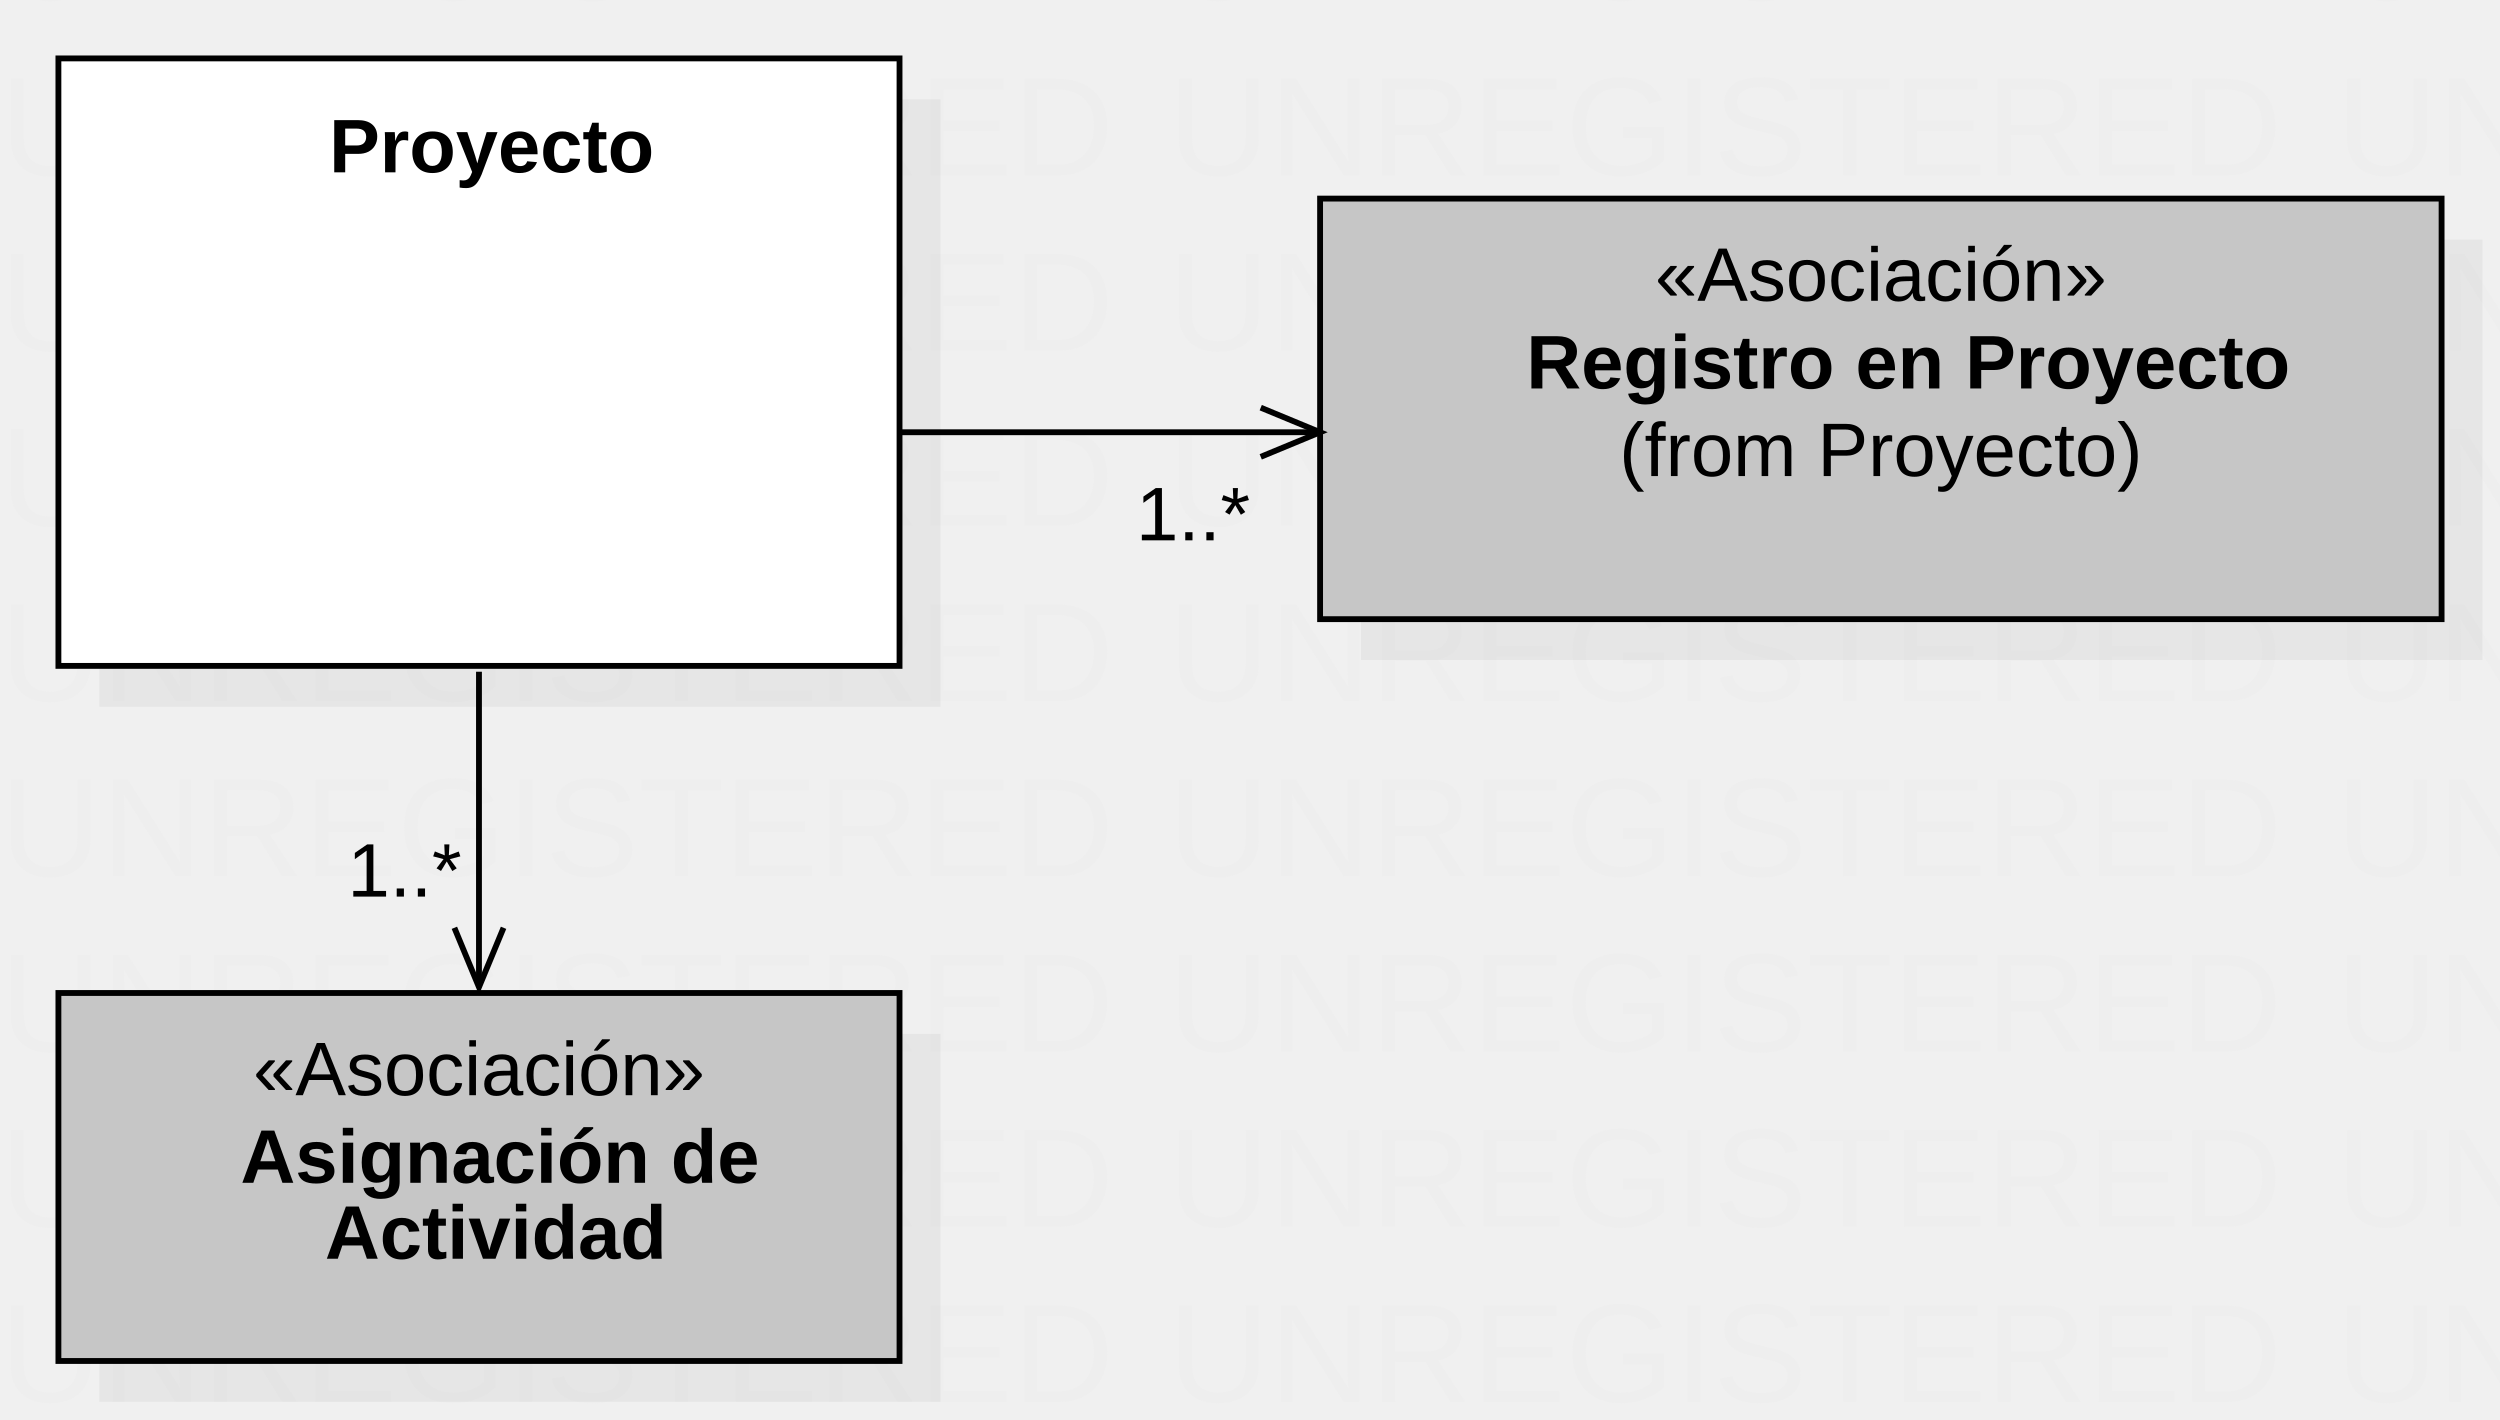
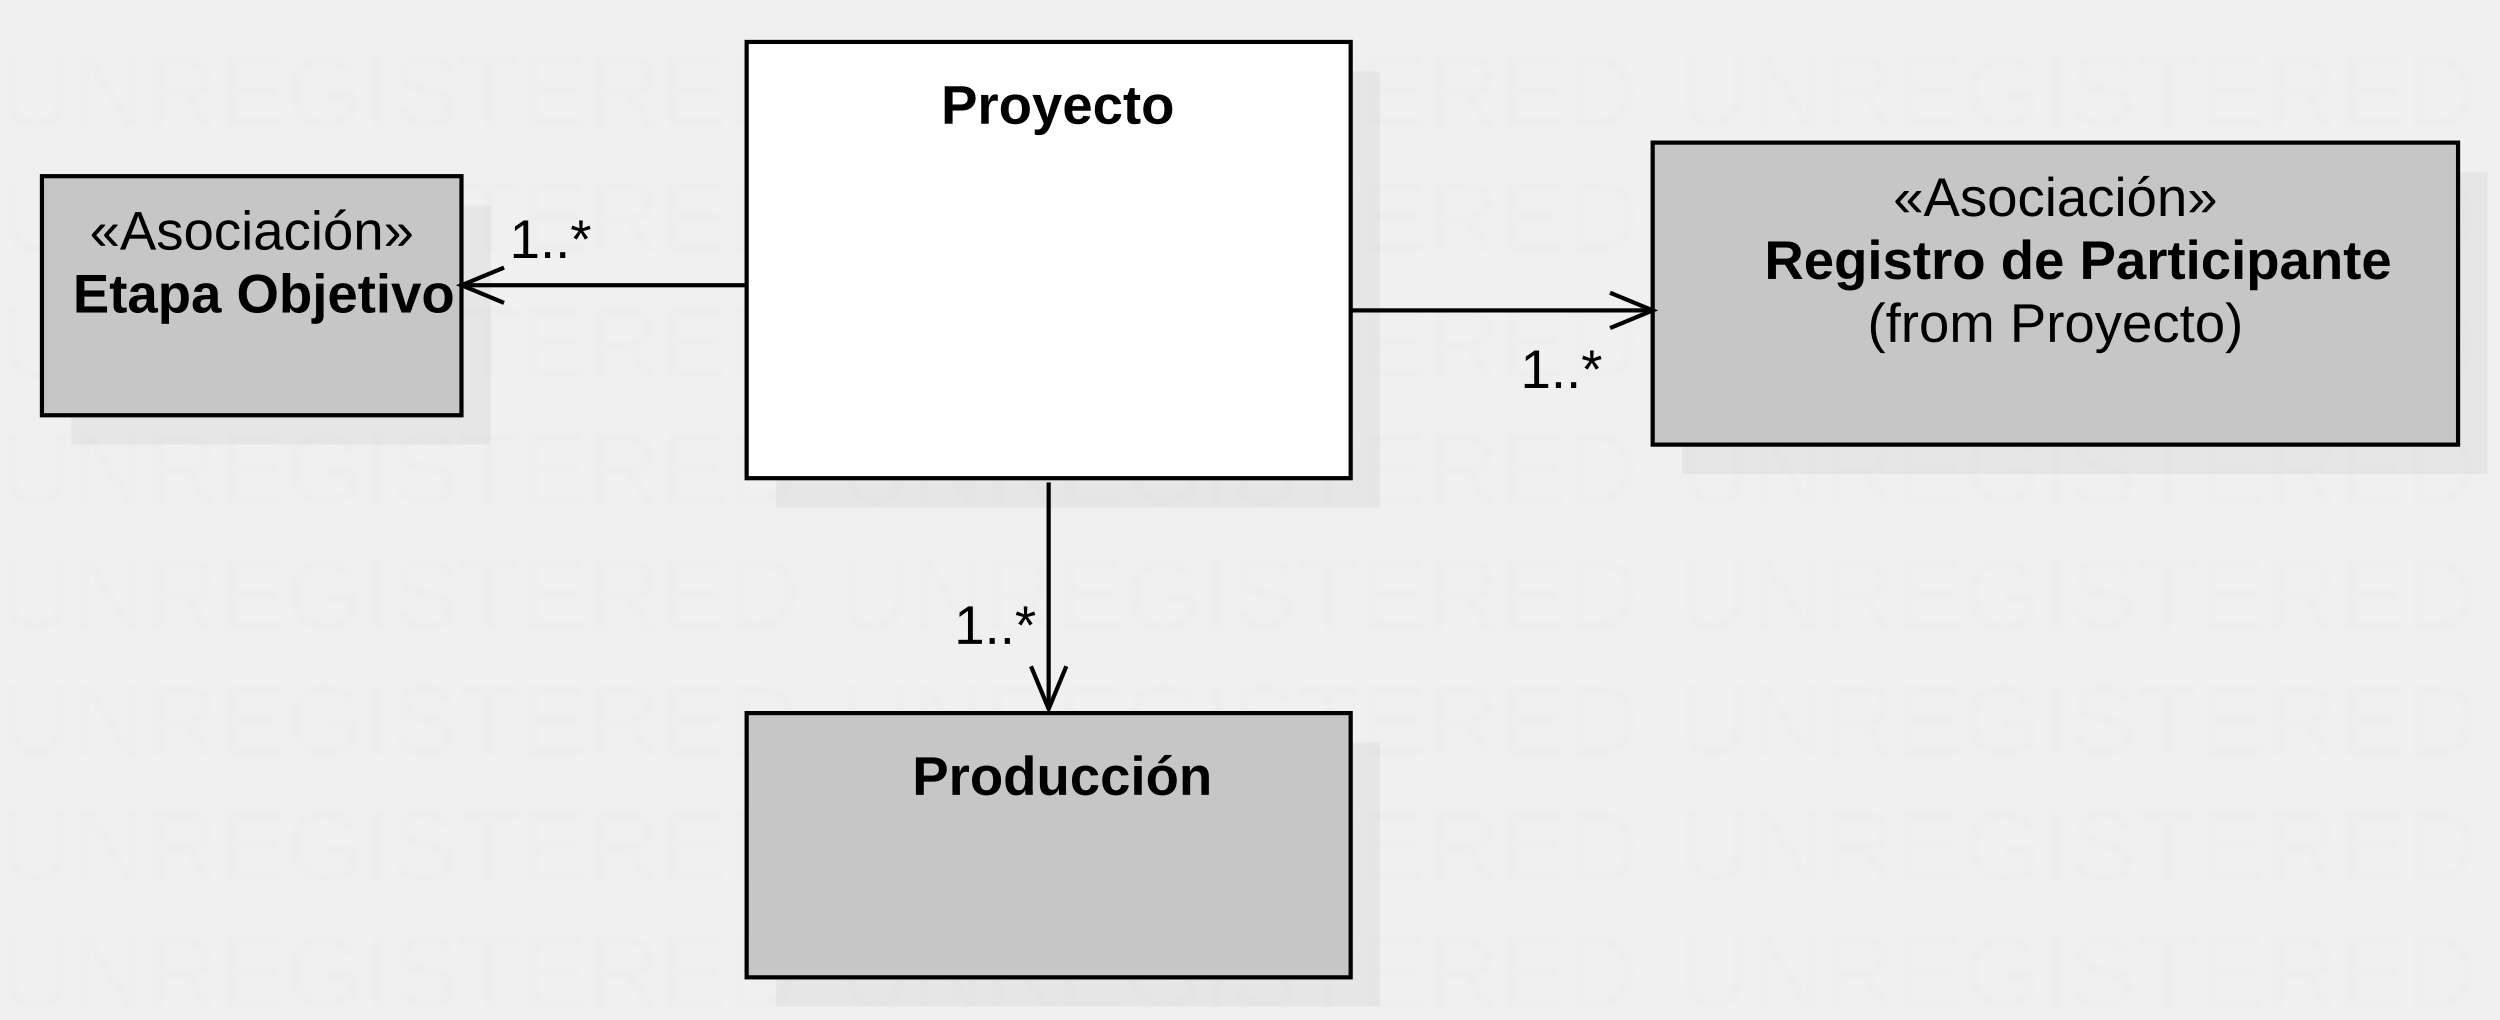
- <svg xmlns="http://www.w3.org/2000/svg" version="1.1" width="428" height="243">
+ <svg xmlns="http://www.w3.org/2000/svg" version="1.1" width="596" height="243">
  <defs />
  <g>
    <text fill="#eeeeee" stroke="none" font-family="Arial" font-size="24px" font-style="normal" font-weight="normal" text-decoration="none" x="0" y="0">UNREGISTERED</text>
    <text fill="#eeeeee" stroke="none" font-family="Arial" font-size="24px" font-style="normal" font-weight="normal" text-decoration="none" x="0" y="30">UNREGISTERED</text>
    <text fill="#eeeeee" stroke="none" font-family="Arial" font-size="24px" font-style="normal" font-weight="normal" text-decoration="none" x="0" y="60">UNREGISTERED</text>
    <text fill="#eeeeee" stroke="none" font-family="Arial" font-size="24px" font-style="normal" font-weight="normal" text-decoration="none" x="0" y="90">UNREGISTERED</text>
    <text fill="#eeeeee" stroke="none" font-family="Arial" font-size="24px" font-style="normal" font-weight="normal" text-decoration="none" x="0" y="120">UNREGISTERED</text>
    <text fill="#eeeeee" stroke="none" font-family="Arial" font-size="24px" font-style="normal" font-weight="normal" text-decoration="none" x="0" y="150">UNREGISTERED</text>
    <text fill="#eeeeee" stroke="none" font-family="Arial" font-size="24px" font-style="normal" font-weight="normal" text-decoration="none" x="0" y="180">UNREGISTERED</text>
    <text fill="#eeeeee" stroke="none" font-family="Arial" font-size="24px" font-style="normal" font-weight="normal" text-decoration="none" x="0" y="210">UNREGISTERED</text>
    <text fill="#eeeeee" stroke="none" font-family="Arial" font-size="24px" font-style="normal" font-weight="normal" text-decoration="none" x="0" y="240">UNREGISTERED</text>
    <text fill="#eeeeee" stroke="none" font-family="Arial" font-size="24px" font-style="normal" font-weight="normal" text-decoration="none" x="200" y="0">UNREGISTERED</text>
    <text fill="#eeeeee" stroke="none" font-family="Arial" font-size="24px" font-style="normal" font-weight="normal" text-decoration="none" x="200" y="30">UNREGISTERED</text>
    <text fill="#eeeeee" stroke="none" font-family="Arial" font-size="24px" font-style="normal" font-weight="normal" text-decoration="none" x="200" y="60">UNREGISTERED</text>
    <text fill="#eeeeee" stroke="none" font-family="Arial" font-size="24px" font-style="normal" font-weight="normal" text-decoration="none" x="200" y="90">UNREGISTERED</text>
    <text fill="#eeeeee" stroke="none" font-family="Arial" font-size="24px" font-style="normal" font-weight="normal" text-decoration="none" x="200" y="120">UNREGISTERED</text>
    <text fill="#eeeeee" stroke="none" font-family="Arial" font-size="24px" font-style="normal" font-weight="normal" text-decoration="none" x="200" y="150">UNREGISTERED</text>
    <text fill="#eeeeee" stroke="none" font-family="Arial" font-size="24px" font-style="normal" font-weight="normal" text-decoration="none" x="200" y="180">UNREGISTERED</text>
    <text fill="#eeeeee" stroke="none" font-family="Arial" font-size="24px" font-style="normal" font-weight="normal" text-decoration="none" x="200" y="210">UNREGISTERED</text>
    <text fill="#eeeeee" stroke="none" font-family="Arial" font-size="24px" font-style="normal" font-weight="normal" text-decoration="none" x="200" y="240">UNREGISTERED</text>
    <text fill="#eeeeee" stroke="none" font-family="Arial" font-size="24px" font-style="normal" font-weight="normal" text-decoration="none" x="400" y="0">UNREGISTERED</text>
    <text fill="#eeeeee" stroke="none" font-family="Arial" font-size="24px" font-style="normal" font-weight="normal" text-decoration="none" x="400" y="30">UNREGISTERED</text>
    <text fill="#eeeeee" stroke="none" font-family="Arial" font-size="24px" font-style="normal" font-weight="normal" text-decoration="none" x="400" y="60">UNREGISTERED</text>
    <text fill="#eeeeee" stroke="none" font-family="Arial" font-size="24px" font-style="normal" font-weight="normal" text-decoration="none" x="400" y="90">UNREGISTERED</text>
    <text fill="#eeeeee" stroke="none" font-family="Arial" font-size="24px" font-style="normal" font-weight="normal" text-decoration="none" x="400" y="120">UNREGISTERED</text>
    <text fill="#eeeeee" stroke="none" font-family="Arial" font-size="24px" font-style="normal" font-weight="normal" text-decoration="none" x="400" y="150">UNREGISTERED</text>
    <text fill="#eeeeee" stroke="none" font-family="Arial" font-size="24px" font-style="normal" font-weight="normal" text-decoration="none" x="400" y="180">UNREGISTERED</text>
    <text fill="#eeeeee" stroke="none" font-family="Arial" font-size="24px" font-style="normal" font-weight="normal" text-decoration="none" x="400" y="210">UNREGISTERED</text>
    <text fill="#eeeeee" stroke="none" font-family="Arial" font-size="24px" font-style="normal" font-weight="normal" text-decoration="none" x="400" y="240">UNREGISTERED</text>
-     <g transform="translate(-750,-78) scale(1,1)">
+     <g transform="translate(-582,-78) scale(1,1)">
      <rect fill="#C0C0C0" stroke="none" x="767" y="95" width="144" height="104" opacity="0.2" />
    </g>
-     <g transform="translate(-750,-78) scale(1,1)">
+     <g transform="translate(-582,-78) scale(1,1)">
      <rect fill="#ffffff" stroke="none" x="760" y="88" width="144" height="104" />
    </g>
-     <g transform="translate(-750,-78) scale(1,1)">
+     <g transform="translate(-582,-78) scale(1,1)">
      <path fill="none" stroke="#000000" d="M 760 88 L 904 88 L 904 192 L 760 192 L 760 88 Z Z" stroke-miterlimit="10" />
    </g>
-     <g transform="translate(-750,-78) scale(1,1)">
+     <g transform="translate(-582,-78) scale(1,1)">
      <g>
        <path fill="none" stroke="none" />
        <text fill="#000000" stroke="none" font-family="Arial" font-size="13px" font-style="normal" font-weight="bold" text-decoration="none" x="806.349" y="107.5">Proyecto</text>
      </g>
    </g>
-     <g transform="translate(-750,-78) scale(1,1)">
+     <g transform="translate(-582,-78) scale(1,1)">
      <rect fill="#C0C0C0" stroke="none" x="983" y="119" width="192" height="72" opacity="0.2" />
    </g>
-     <g transform="translate(-750,-78) scale(1,1)">
+     <g transform="translate(-582,-78) scale(1,1)">
      <rect fill="#c6c6c6" stroke="none" x="976" y="112" width="192" height="72" />
    </g>
-     <g transform="translate(-750,-78) scale(1,1)">
+     <g transform="translate(-582,-78) scale(1,1)">
      <path fill="none" stroke="#000000" d="M 976 112 L 1168 112 L 1168 184 L 976 184 L 976 112 Z Z" stroke-miterlimit="10" />
    </g>
-     <g transform="translate(-750,-78) scale(1,1)">
+     <g transform="translate(-582,-78) scale(1,1)">
      <g>
        <path fill="none" stroke="none" />
        <text fill="#000000" stroke="none" font-family="Arial" font-size="13px" font-style="normal" font-weight="normal" text-decoration="none" x="1033.336" y="129.5">«Asociación»</text>
      </g>
    </g>
-     <g transform="translate(-750,-78) scale(1,1)">
+     <g transform="translate(-582,-78) scale(1,1)">
      <g>
        <path fill="none" stroke="none" />
-         <text fill="#000000" stroke="none" font-family="Arial" font-size="13px" font-style="normal" font-weight="bold" text-decoration="none" x="1011.304" y="144.5">Registro en Proyecto</text>
+         <text fill="#000000" stroke="none" font-family="Arial" font-size="13px" font-style="normal" font-weight="bold" text-decoration="none" x="1002.63" y="144.5">Registro de Participante</text>
      </g>
    </g>
-     <g transform="translate(-750,-78) scale(1,1)">
+     <g transform="translate(-582,-78) scale(1,1)">
      <g>
        <path fill="none" stroke="none" />
        <text fill="#000000" stroke="none" font-family="Arial" font-size="13px" font-style="normal" font-weight="normal" text-decoration="none" x="1027.214" y="159.5">(from Proyecto)</text>
      </g>
    </g>
-     <g transform="translate(-750,-78) scale(1,1)">
+     <g transform="translate(-582,-78) scale(1,1)">
      <path fill="none" stroke="#000000" d="M 904 152 L 976 152" stroke-miterlimit="10" />
    </g>
-     <g transform="translate(-750,-78) scale(1,1)">
+     <g transform="translate(-582,-78) scale(1,1)">
      <path fill="none" stroke="#000000" d="M 965.837 156.21 L 976 152 L 965.837 147.79" stroke-miterlimit="10" />
    </g>
-     <g transform="translate(-750,-78) scale(1,1)">
+     <g transform="translate(-582,-78) scale(1,1)">
      <g>
        <path fill="none" stroke="none" />
        <text fill="#000000" stroke="none" font-family="Arial" font-size="13px" font-style="normal" font-weight="normal" text-decoration="none" x="944.5" y="170.5">1..*</text>
      </g>
    </g>
-     <g transform="translate(-750,-78) scale(1,1)">
+     <g transform="translate(-582,-78) scale(1,1)">
      <rect fill="#C0C0C0" stroke="none" x="767" y="255" width="144" height="63" opacity="0.2" />
    </g>
-     <g transform="translate(-750,-78) scale(1,1)">
+     <g transform="translate(-582,-78) scale(1,1)">
      <rect fill="#c6c6c6" stroke="none" x="760" y="248" width="144" height="63" />
    </g>
-     <g transform="translate(-750,-78) scale(1,1)">
+     <g transform="translate(-582,-78) scale(1,1)">
      <path fill="none" stroke="#000000" d="M 760 248 L 904 248 L 904 311 L 760 311 L 760 248 Z Z" stroke-miterlimit="10" />
    </g>
-     <g transform="translate(-750,-78) scale(1,1)">
+     <g transform="translate(-582,-78) scale(1,1)">
      <g>
        <path fill="none" stroke="none" />
-         <text fill="#000000" stroke="none" font-family="Arial" font-size="13px" font-style="normal" font-weight="normal" text-decoration="none" x="793.336" y="265.5">«Asociación»</text>
+         <text fill="#000000" stroke="none" font-family="Arial" font-size="13px" font-style="normal" font-weight="bold" text-decoration="none" x="799.481" y="267.5">Producción</text>
      </g>
    </g>
-     <g transform="translate(-750,-78) scale(1,1)">
-       <g>
-         <path fill="none" stroke="none" />
-         <text fill="#000000" stroke="none" font-family="Arial" font-size="13px" font-style="normal" font-weight="bold" text-decoration="none" x="791.166" y="280.5">Asignación de</text>
-         <text fill="#000000" stroke="none" font-family="Arial" font-size="13px" font-style="normal" font-weight="bold" text-decoration="none" x="805.625" y="293.5">Actividad</text>
-       </g>
-     </g>
-     <g transform="translate(-750,-78) scale(1,1)">
+     <g transform="translate(-582,-78) scale(1,1)">
      <path fill="none" stroke="#000000" d="M 832 193 L 832 247" stroke-miterlimit="10" />
    </g>
-     <g transform="translate(-750,-78) scale(1,1)">
+     <g transform="translate(-582,-78) scale(1,1)">
      <path fill="none" stroke="#000000" d="M 827.79 236.837 L 832 247 L 836.21 236.837" stroke-miterlimit="10" />
    </g>
-     <g transform="translate(-750,-78) scale(1,1)">
+     <g transform="translate(-582,-78) scale(1,1)">
      <g>
        <path fill="none" stroke="none" />
        <text fill="#000000" stroke="none" font-family="Arial" font-size="13px" font-style="normal" font-weight="normal" text-decoration="none" x="809.5" y="231.5">1..*</text>
      </g>
    </g>
+     <g transform="translate(-582,-78) scale(1,1)">
+       <rect fill="#C0C0C0" stroke="none" x="599" y="127" width="100.019" height="57" opacity="0.2" />
+     </g>
+     <g transform="translate(-582,-78) scale(1,1)">
+       <rect fill="#c6c6c6" stroke="none" x="592" y="120" width="100.019" height="57" />
+     </g>
+     <g transform="translate(-582,-78) scale(1,1)">
+       <path fill="none" stroke="#000000" d="M 592 120 L 692.019 120 L 692.019 177 L 592 177 L 592 120 Z Z" stroke-miterlimit="10" />
+     </g>
+     <g transform="translate(-582,-78) scale(1,1)">
+       <g>
+         <path fill="none" stroke="none" />
+         <text fill="#000000" stroke="none" font-family="Arial" font-size="13px" font-style="normal" font-weight="normal" text-decoration="none" x="603.346" y="137.5">«Asociación»</text>
+       </g>
+     </g>
+     <g transform="translate(-582,-78) scale(1,1)">
+       <g>
+         <path fill="none" stroke="none" />
+         <text fill="#000000" stroke="none" font-family="Arial" font-size="13px" font-style="normal" font-weight="bold" text-decoration="none" x="599.372" y="152.5">Etapa Objetivo</text>
+       </g>
+     </g>
+     <g transform="translate(-582,-78) scale(1,1)">
+       <path fill="none" stroke="#000000" d="M 760 146 L 692 146" stroke-miterlimit="10" />
+     </g>
+     <g transform="translate(-582,-78) scale(1,1)">
+       <path fill="none" stroke="#000000" d="M 702.163 141.79 L 692 146 L 702.163 150.21" stroke-miterlimit="10" />
+     </g>
+     <g transform="translate(-582,-78) scale(1,1)">
+       <g>
+         <path fill="none" stroke="none" />
+         <text fill="#000000" stroke="none" font-family="Arial" font-size="13px" font-style="normal" font-weight="normal" text-decoration="none" x="703.5" y="139.5">1..*</text>
+       </g>
+     </g>
  </g>
</svg>
